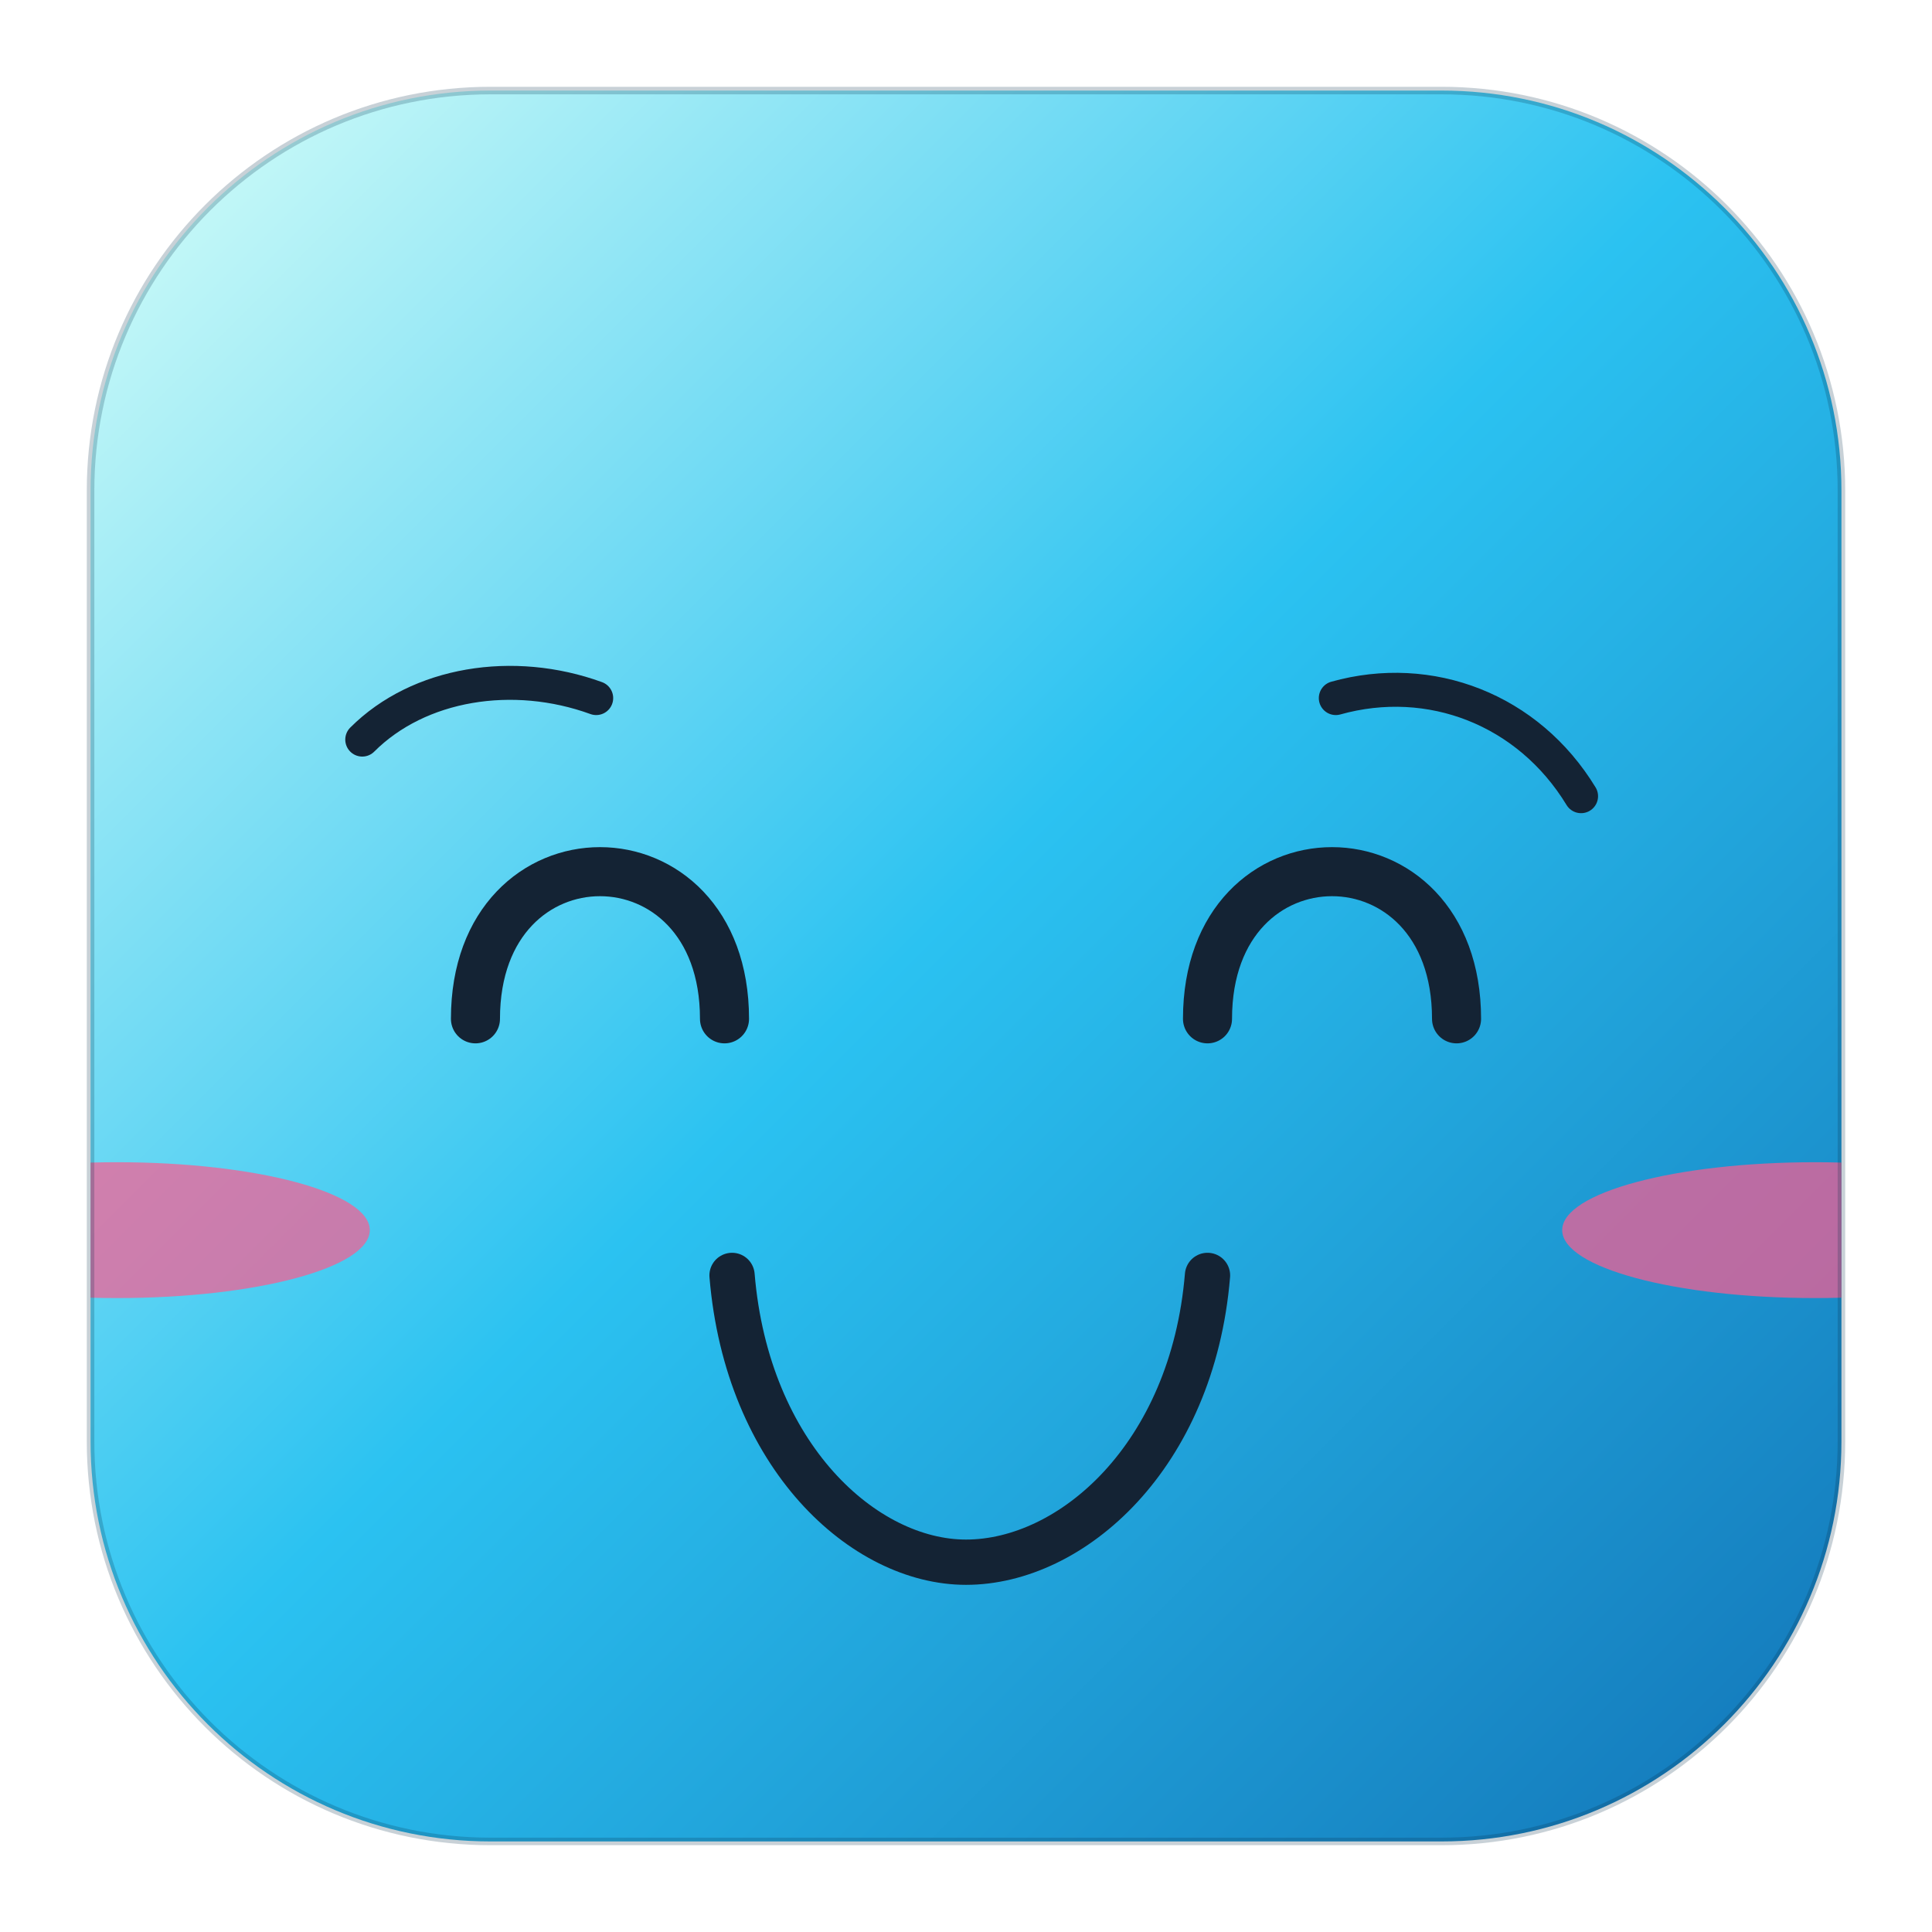
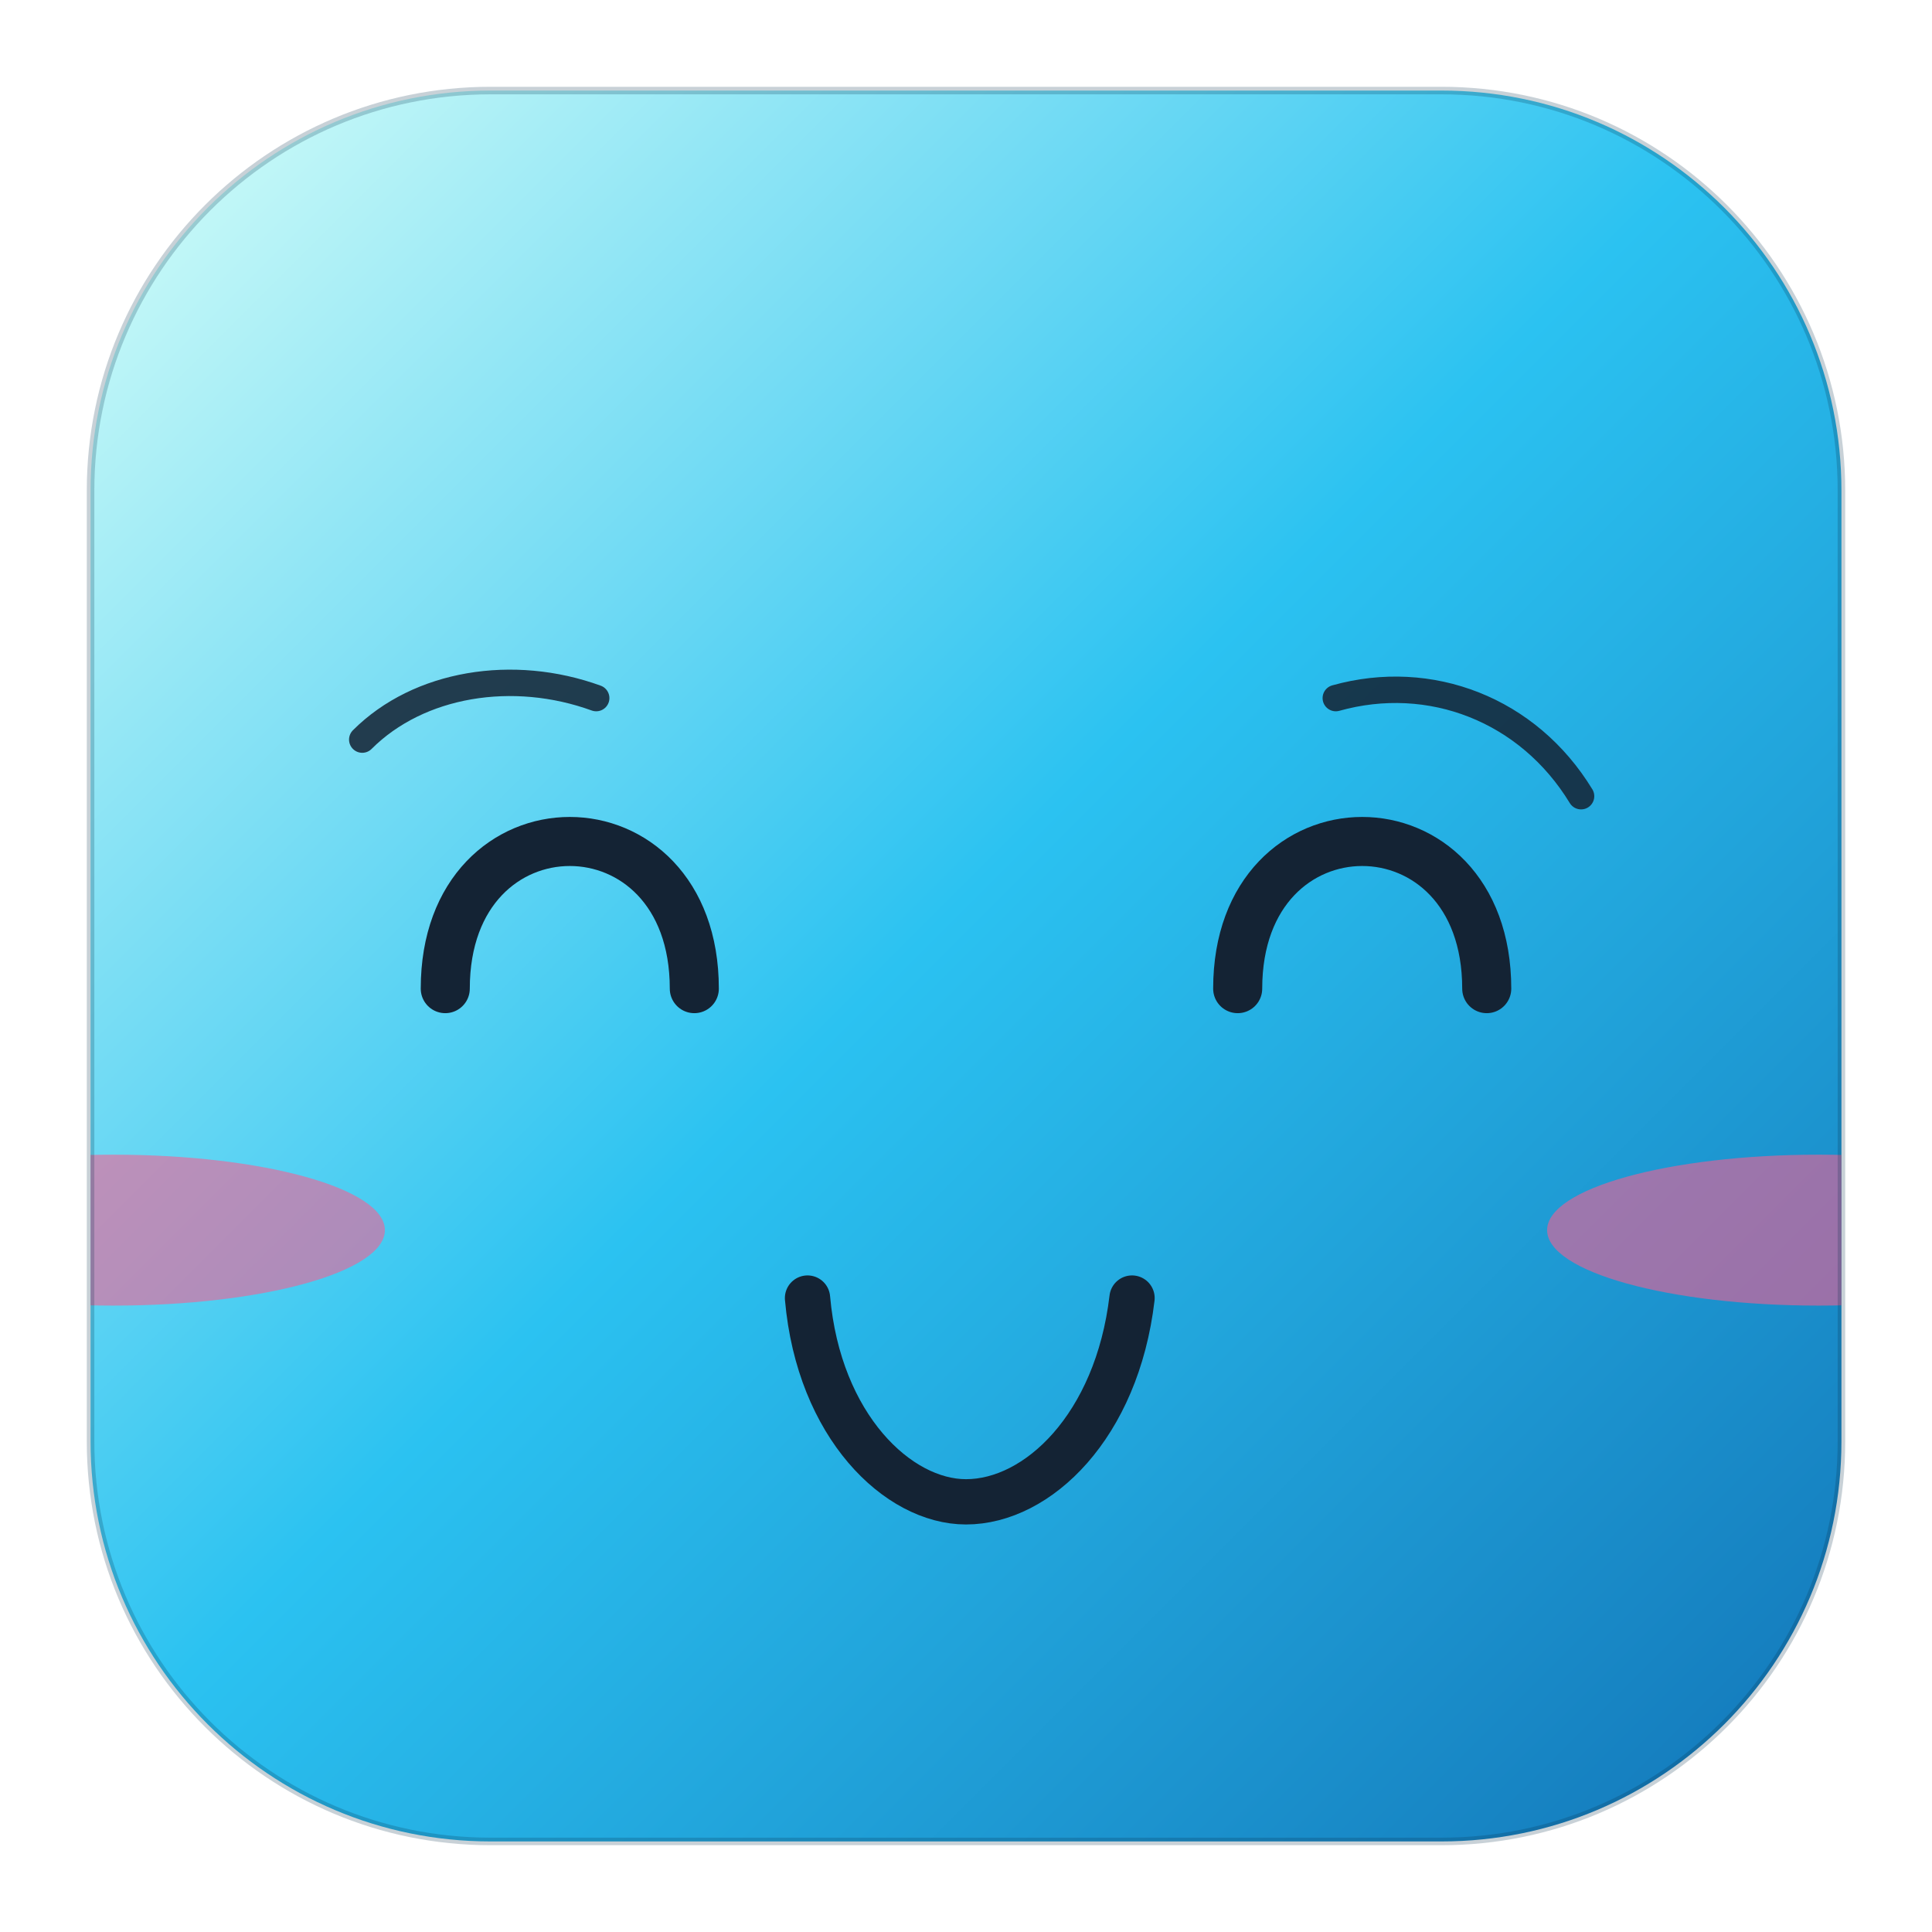
<svg xmlns="http://www.w3.org/2000/svg" viewBox="0 0 512 512">
  <defs>
    <clipPath id="squircleClip">
      <rect x="24" y="24" width="464" height="464" rx="106" />
    </clipPath>
    <linearGradient id="base" x1="0" x2="1" y1="0" y2="1">
      <stop offset="0%" stop-color="#D9FFF8" />
      <stop offset="48%" stop-color="#2BC2F1" />
      <stop offset="100%" stop-color="#1275B8" />
    </linearGradient>
  </defs>
  <rect x="24" y="24" width="464" height="464" rx="106" fill="url(#base)" />
  <g clip-path="url(#squircleClip)">
-     <ellipse cx="31" cy="326" rx="67" ry="18" fill="#F85D91" opacity="0.72" />
-     <ellipse cx="481" cy="326" rx="67" ry="18" fill="#F85D91" opacity="0.72" />
+     <ellipse cx="30" cy="326" rx="72" ry="20" fill="#F85D91" opacity="0.58" />
+     <ellipse cx="482" cy="326" rx="72" ry="20" fill="#F85D91" opacity="0.58" />
  </g>
-   <path d="M96 196C111 181 136 177 158 185" fill="none" stroke="#142334" stroke-width="9" stroke-linecap="round" />
-   <path d="M354 185C379 178 405 188 419 211" fill="none" stroke="#142334" stroke-width="9" stroke-linecap="round" />
-   <path d="M126 270C126 218 192 218 192 270" fill="none" stroke="#142334" stroke-width="13" stroke-linecap="round" />
-   <path d="M320 270C320 218 386 218 386 270" fill="none" stroke="#142334" stroke-width="13" stroke-linecap="round" />
-   <path d="M194 338C198 386 229 414 256 414C284 414 316 386 320 338" fill="none" stroke="#142334" stroke-width="12" stroke-linecap="round" />
+   <path d="M96 196C111 181 136 177 158 185" fill="none" stroke="#142334" stroke-width="7" stroke-linecap="round" opacity="0.86" />
+   <path d="M354 185C379 178 405 188 419 211" fill="none" stroke="#142334" stroke-width="7" stroke-linecap="round" opacity="0.86" />
+   <path d="M118 262C118 210 184 210 184 262" fill="none" stroke="#142334" stroke-width="13" stroke-linecap="round" />
+   <path d="M328 262C328 210 394 210 394 262" fill="none" stroke="#142334" stroke-width="13" stroke-linecap="round" />
+   <path d="M214 344C217 378 238 398 256 398C275 398 296 378 300 344" fill="none" stroke="#142334" stroke-width="12" stroke-linecap="round" />
  <rect x="24" y="24" width="464" height="464" rx="106" fill="none" stroke="#06314A" stroke-opacity="0.22" stroke-width="2" />
</svg>
